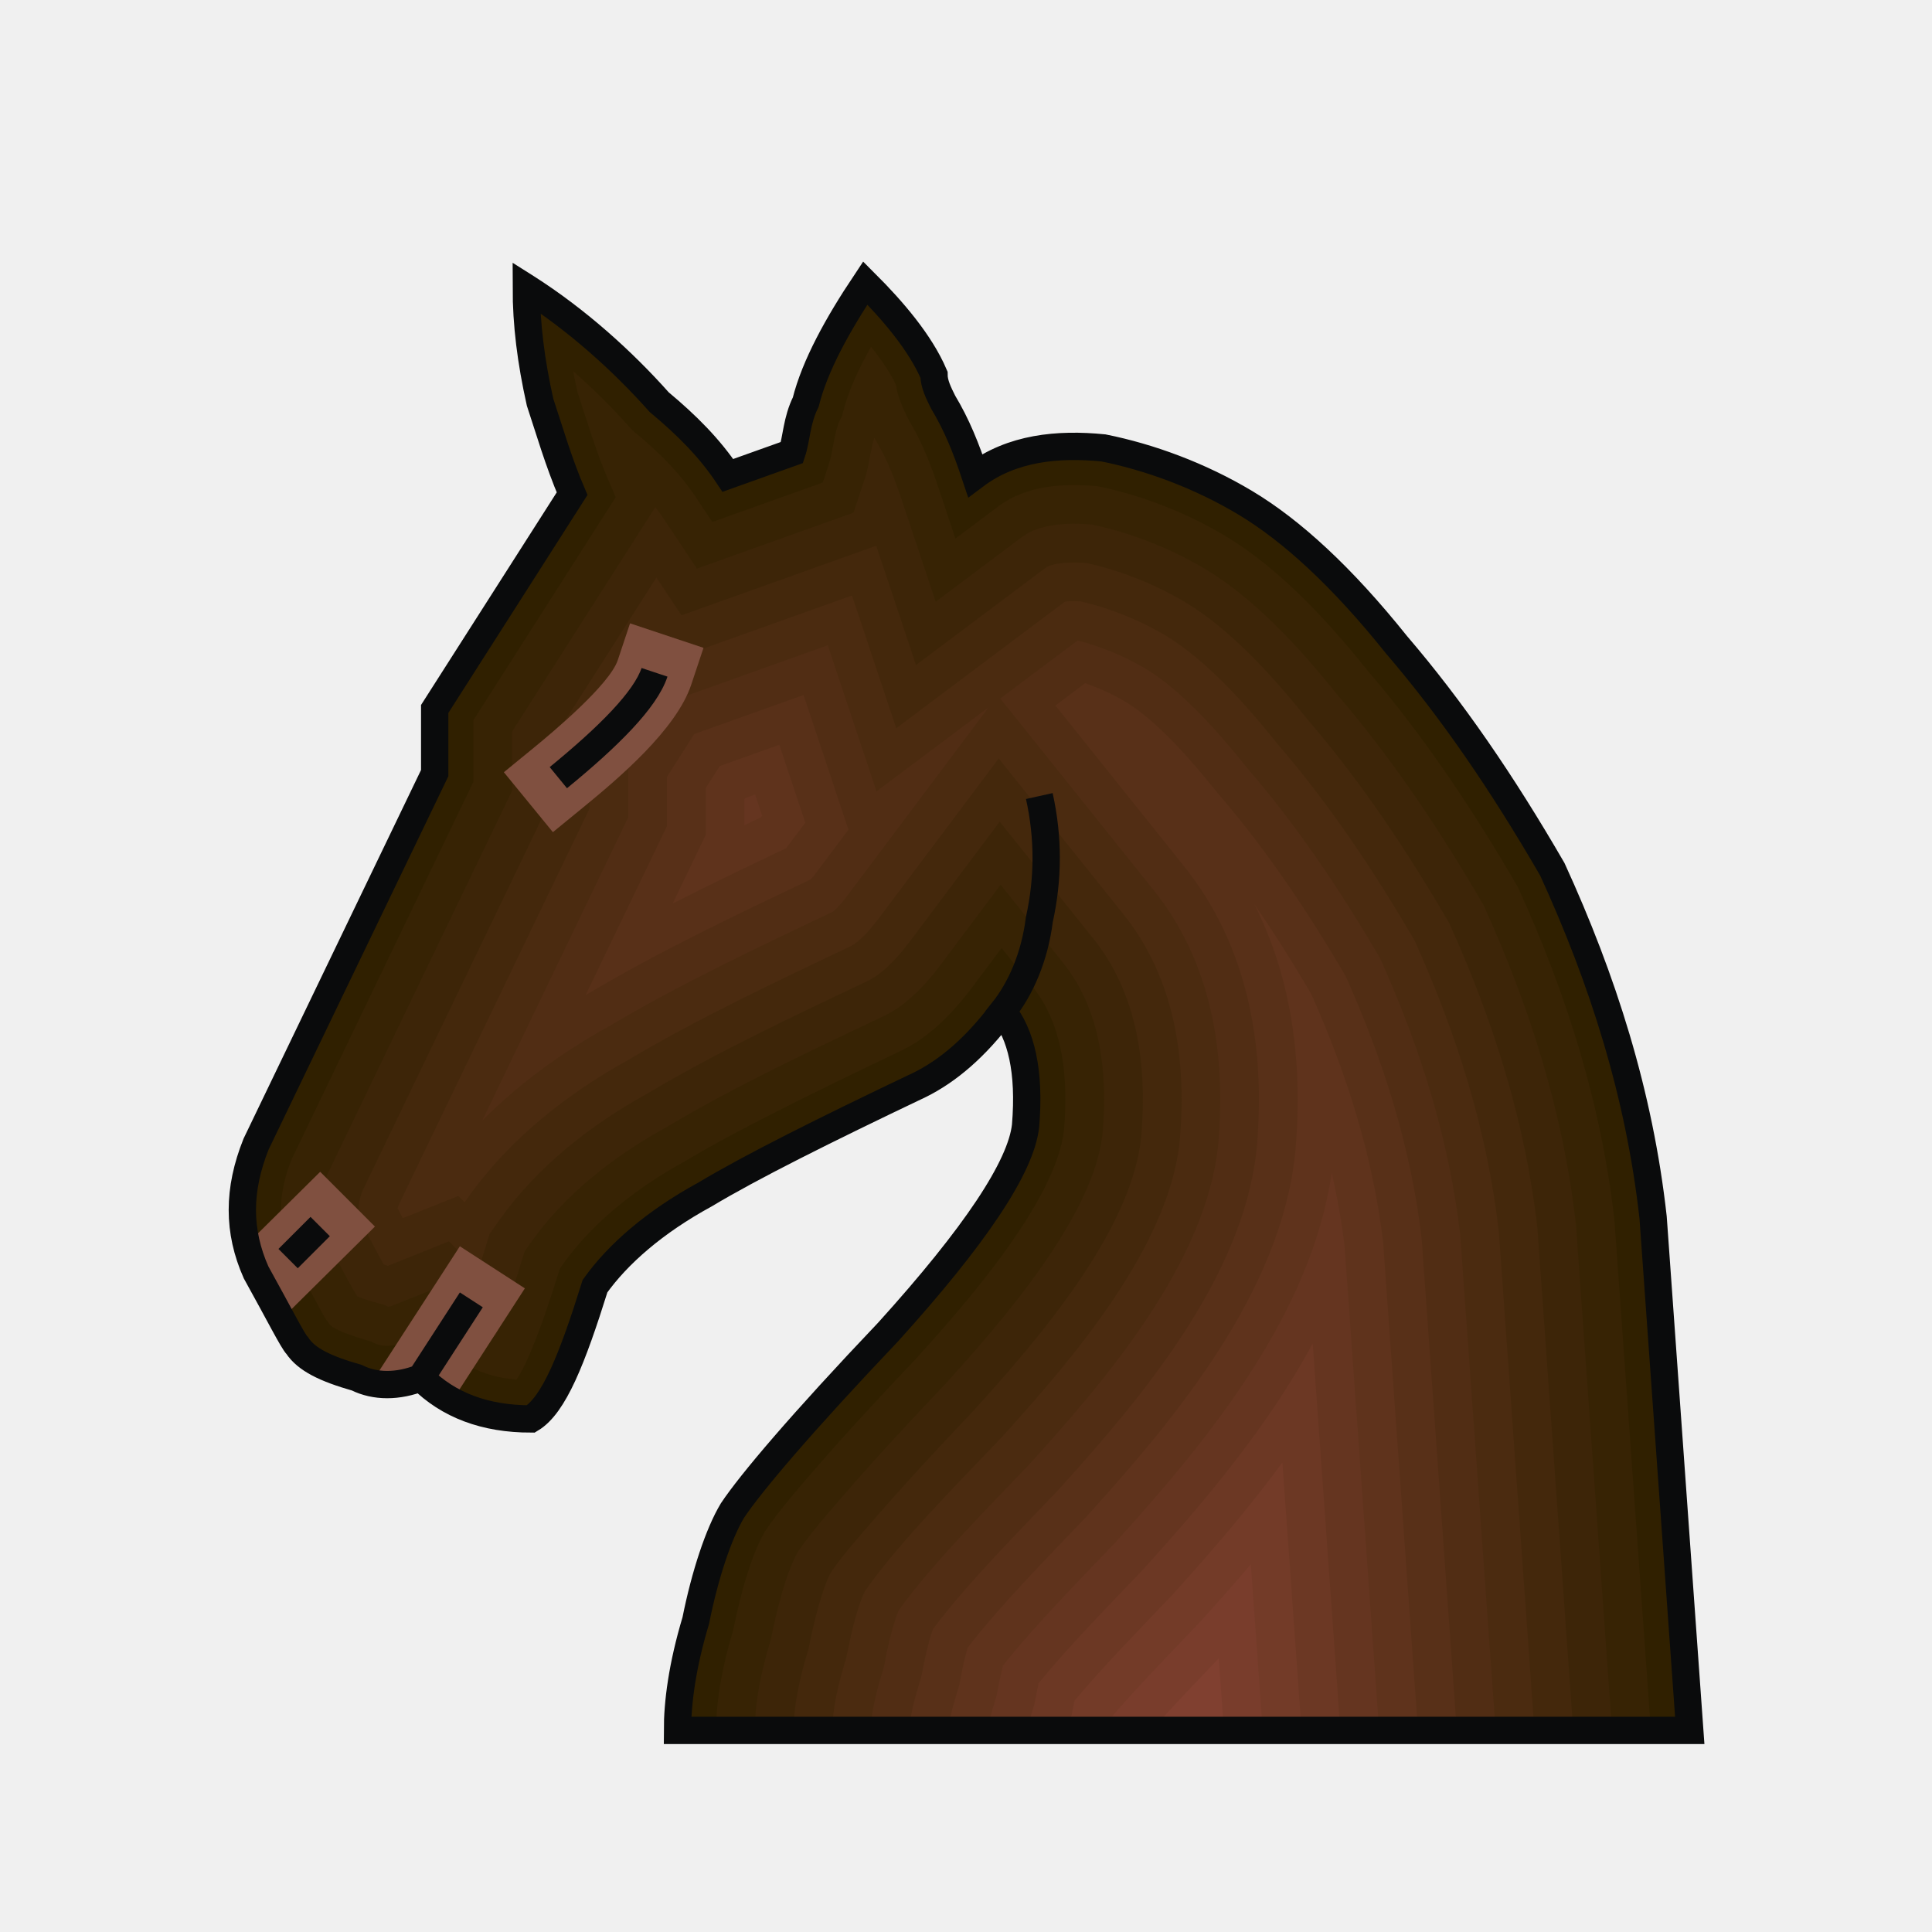
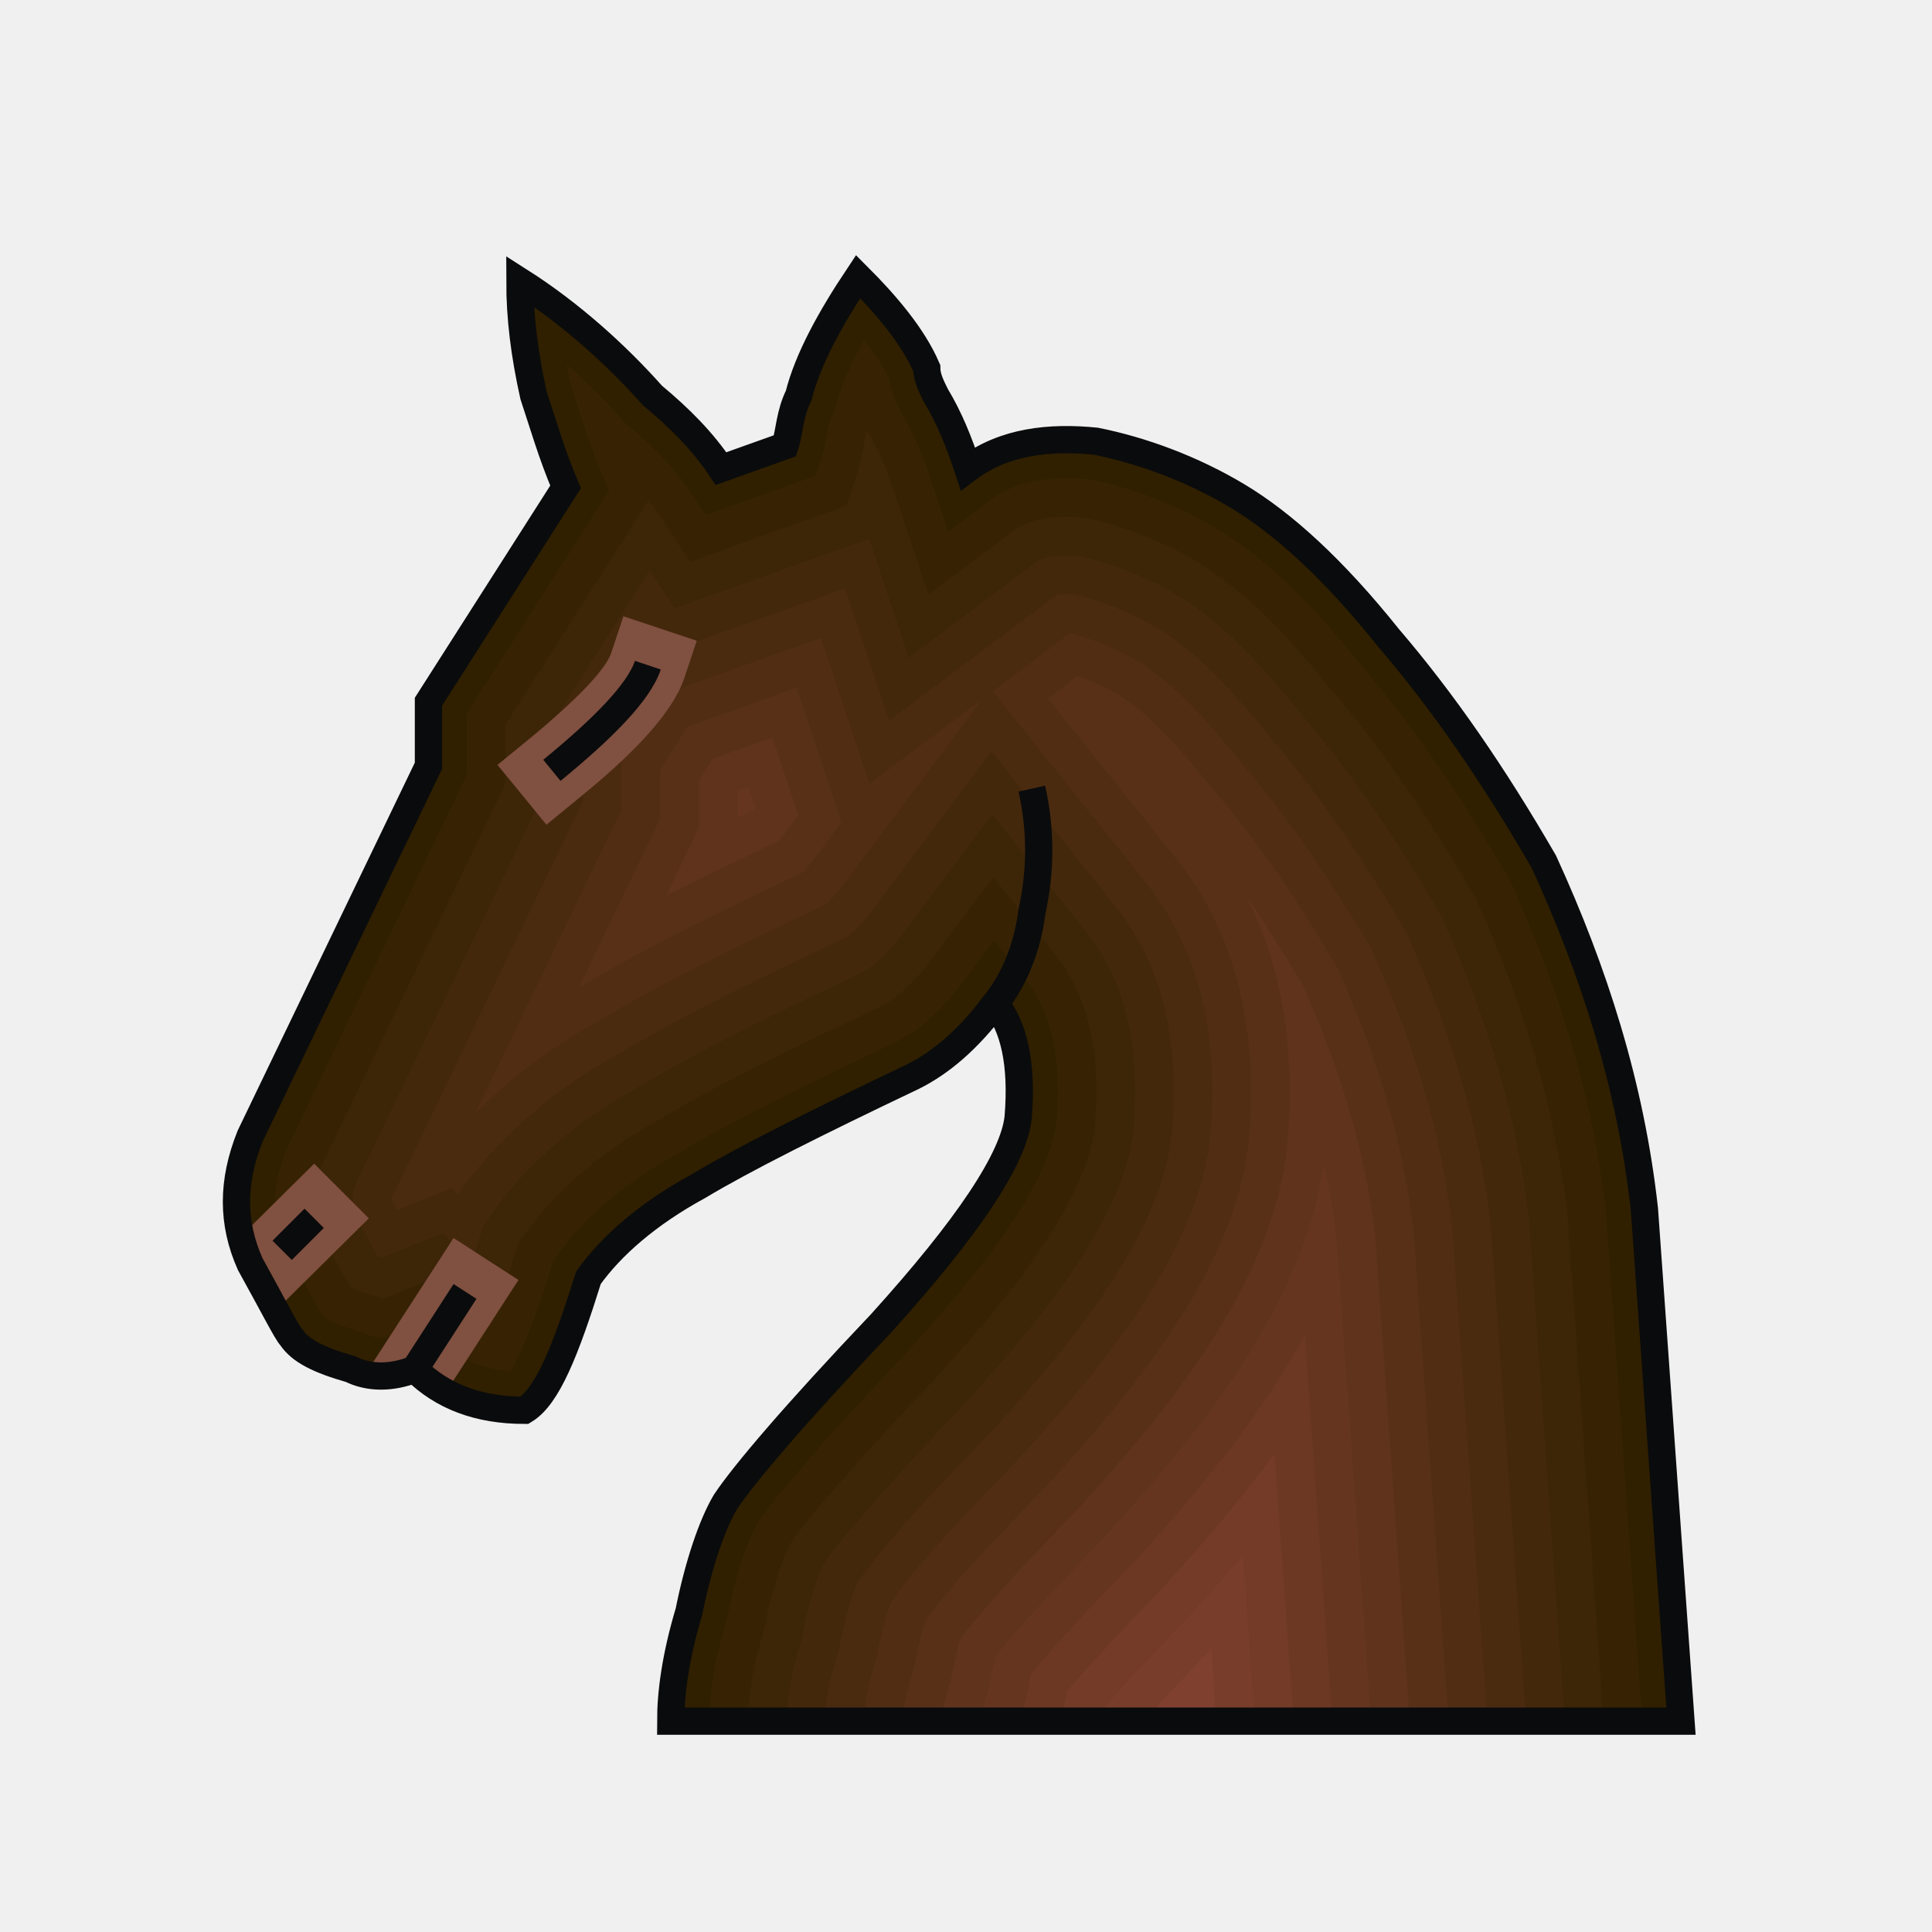
- <svg xmlns="http://www.w3.org/2000/svg" xml:space="preserve" width="99.802mm" height="99.802mm" style="shape-rendering:geometricPrecision; text-rendering:geometricPrecision; image-rendering:optimizeQuality; fill-rule:evenodd; clip-rule:evenodd" viewBox="0 0 99.802 99.802" id="svg4872" version="1.1">
-   <defs id="defs4874">
-     <style type="text/css" id="style4876">
-    
-     .str1 {stroke:white;stroke-width:0.076}
-     .str0 {stroke:#0A0B0C;stroke-width:1.411}
- 
-     .fil0 {fill:#302000}
-     .fil1 {fill:#372304}
-     .fil2 {fill:#3D2508}
-     .fil3 {fill:#44280C}
-     .fil4 {fill:#4B2B10}
-     .fil5 {fill:#512D14}
-     .fil6 {fill:#583018}
-     .fil7 {fill:#5F331C}
-     .fil8 {fill:#653520}
-     .fil9 {fill:#6C3824}
-     .fil10 {fill:#733B28}
-     .fil11 {fill:#793D2C}
-     .fil12 {fill:#804030}
- 
-     .fil13 {fill:#805040}
-     .fil14 {fill:none}
-    
-   </style>
-   </defs>
-   <g id="Layer_x0020_1">
-     <g id="_57170288">
-       <path id="_57488024" class="fil0" d="M34.995 89.387c0,-1.42 0.237,-3.313 0.946,-5.679 0.473,-2.366 1.183,-4.495 1.893,-5.678 0.946,-1.42 3.549,-4.496 8.044,-9.228 4.496,-4.969 6.862,-8.518 7.098,-10.647 0.237,-2.839 -0.236,-4.732 -1.183,-5.915l0 0c-1.419,1.893 -2.839,3.076 -4.259,3.785 -4.969,2.366 -8.754,4.259 -11.12,5.679 -2.603,1.42 -4.496,3.076 -5.679,4.732 -1.183,3.785 -2.13,6.152 -3.313,6.861 -2.365,0 -4.259,-0.71 -5.678,-2.13l0 0c-1.183,0.473 -2.366,0.473 -3.313,0 -1.657,-0.473 -2.603,-0.946 -3.076,-1.656 -0.237,-0.237 -0.946,-1.657 -2.129,-3.786 -0.946,-2.13 -0.946,-4.259 0,-6.625l9.227 -19.165 0 -3.313 7.098 -11.121c-0.71,-1.656 -1.183,-3.313 -1.656,-4.732 -0.473,-2.13 -0.71,-4.023 -0.71,-5.916 2.602,1.657 4.969,3.786 6.861,5.916 1.42,1.183 2.603,2.365 3.549,3.785l3.312 -1.183c0.236,-0.71 0.236,-1.656 0.71,-2.602 0.474,-1.893 1.656,-4.023 3.076,-6.152 1.42,1.42 2.839,3.076 3.549,4.732 0,0.473 0.237,0.946 0.473,1.42 0.71,1.183 1.183,2.365 1.657,3.785 1.893,-1.42 4.259,-1.656 6.625,-1.42 2.365,0.474 4.968,1.42 7.335,2.84 2.365,1.419 4.968,3.785 7.808,7.335 2.84,3.313 5.442,7.098 8.045,11.594 2.602,5.679 4.496,11.594 5.205,17.982l1.893 26.5 -52.291 0z" />
-       <g id="g4882">
-         <path id="_57487784" class="fil1" d="M85.28 89.387l-1.88 -26.318c-0.675,-6.034 -2.477,-11.737 -4.992,-17.245 -2.286,-3.94 -4.816,-7.749 -7.785,-11.212l-0.022 -0.026 -0.021 -0.026c-1.999,-2.499 -4.507,-5.209 -7.275,-6.869 -2.004,-1.202 -4.309,-2.103 -6.602,-2.574 -1.752,-0.164 -3.672,-0.054 -5.129,1.039l-2.22 1.665 -0.878 -2.632c-0.395,-1.184 -0.83,-2.316 -1.474,-3.389l-0.04 -0.067 -0.035 -0.07c-0.297,-0.596 -0.553,-1.158 -0.646,-1.796 -0.322,-0.661 -0.779,-1.324 -1.284,-1.952 -0.619,1.092 -1.165,2.251 -1.438,3.34l-0.053 0.213 -0.098 0.197c-0.324,0.648 -0.359,1.613 -0.601,2.339l-0.307 0.924 -5.701 2.036 -0.866 -1.3c-0.863,-1.295 -1.975,-2.366 -3.166,-3.358l-0.115 -0.096 -0.1 -0.112c-0.908,-1.022 -1.895,-2.006 -2.942,-2.922 0.066,0.354 0.138,0.708 0.215,1.061 0.498,1.504 0.938,3.015 1.564,4.476l0.417 0.972 -7.353 11.52 0 3.185 -9.395 19.512c-0.665,1.693 -0.765,3.247 -0.039,4.933 0.427,0.771 0.845,1.547 1.266,2.322 0.171,0.315 0.372,0.724 0.575,1.03l0.049 0.049 0.11 0.165c0.213,0.32 1.616,0.744 1.96,0.842l0.179 0.051 0.167 0.083c0.509,0.255 1.171,0.133 1.675,-0.068l1.225 -0.49 0.933 0.933c0.978,0.979 2.199,1.405 3.523,1.514 0.805,-1.147 1.884,-4.596 2.144,-5.429l0.095 -0.305 0.186 -0.26c1.594,-2.232 3.924,-3.998 6.312,-5.306 1.515,-0.907 3.099,-1.733 4.673,-2.532 2.171,-1.103 4.366,-2.161 6.564,-3.208 1.426,-0.717 2.59,-1.926 3.537,-3.188l1.548 -2.065 1.613 2.015c1.621,2.026 1.822,4.845 1.615,7.331l-0.002 0.027 -0.003 0.027c-0.411,3.705 -5.193,9.106 -7.603,11.769l-0.016 0.018 -0.017 0.018c-1.798,1.893 -3.583,3.813 -5.291,5.787 -0.841,0.972 -1.792,2.061 -2.512,3.131 -0.775,1.317 -1.328,3.525 -1.624,5.002l-0.018 0.092 -0.027 0.09c-0.485,1.618 -0.862,3.407 -0.862,5.104l48.285 0z" />
-         <path id="_57487544" class="fil2" d="M83.275 89.387l-1.867 -26.135c-0.651,-5.775 -2.379,-11.235 -4.779,-16.509 -2.211,-3.804 -4.657,-7.485 -7.524,-10.829l-0.044 -0.052 -0.043 -0.053c-1.837,-2.297 -4.196,-4.876 -6.742,-6.404 -1.779,-1.068 -3.831,-1.876 -5.868,-2.308 -1.184,-0.102 -2.656,-0.076 -3.634,0.657l-4.439 3.33 -1.756 -5.265c-0.347,-1.04 -0.726,-2.05 -1.292,-2.992l-0.081 -0.134 -0.037 -0.074c-0.16,0.414 -0.304,1.531 -0.465,2.015l-0.615 1.849 -8.089 2.889 -1.732 -2.599c-0.132,-0.198 -0.271,-0.389 -0.416,-0.576l-7.399 11.592 0 3.058 -9.559 19.854c-0.438,1.141 -0.537,2.127 -0.07,3.266 0.521,0.955 1.055,2.058 1.617,2.974l0.023 0.022 0.003 0.004c0.318,0.143 0.798,0.278 1.062,0.353l0.359 0.102 0.181 0.09c0.066,-0.014 0.143,-0.042 0.189,-0.06l2.45 -0.981 1.865 1.866c0.308,0.308 0.659,0.523 1.037,0.67 0.532,-1.255 1.084,-3.056 1.307,-3.768l0.191 -0.611 0.372 -0.521c1.766,-2.472 4.298,-4.425 6.945,-5.879 3.576,-2.139 7.587,-4.008 11.35,-5.8 1.125,-0.571 2.073,-1.599 2.818,-2.592l3.097 -4.13 3.226 4.03c1.967,2.457 2.299,5.715 2.046,8.747l-0.005 0.054 -0.006 0.054c-0.477,4.307 -5.303,9.791 -8.107,12.89l-0.033 0.036 -0.034 0.035c-1.776,1.87 -3.54,3.768 -5.228,5.719 -0.771,0.891 -1.662,1.903 -2.329,2.886 -0.627,1.098 -1.117,3.129 -1.358,4.332l-0.037 0.184 -0.054 0.18c-0.427,1.425 -0.778,3.034 -0.778,4.53l44.28 0z" />
-         <path id="_41228632" class="fil3" d="M81.27 89.387l-1.853 -25.951c-0.627,-5.516 -2.281,-10.733 -4.566,-15.773 -2.136,-3.667 -4.498,-7.221 -7.263,-10.446l-0.066 -0.077 -0.064 -0.08c-1.674,-2.092 -3.887,-4.544 -6.209,-5.938 -1.552,-0.931 -3.348,-1.646 -5.126,-2.038 -0.652,-0.047 -1.703,-0.059 -2.146,0.273l-6.659 4.996 -2.055 -6.161 -10.058 3.592 -1.298 -1.948 -5.451 8.54 0 2.93 -9.722 20.191c-0.219,0.583 -0.302,1.046 -0.09,1.626 0.39,0.719 0.776,1.481 1.179,2.202 0.076,0.022 0.15,0.043 0.218,0.063l3.15 -1.261 1.511 1.511c0.121,-0.386 0.227,-0.732 0.308,-0.992l0.286 -0.916 0.558 -0.781c1.937,-2.712 4.675,-4.852 7.577,-6.452 3.616,-2.16 7.656,-4.047 11.46,-5.858 0.817,-0.422 1.567,-1.283 2.104,-1.999l4.646 -6.195 4.839 6.045c2.308,2.883 2.776,6.591 2.478,10.163l-0.007 0.081 -0.009 0.081c-0.542,4.885 -5.428,10.492 -8.612,14.012l-0.049 0.054 -0.05 0.053c-1.755,1.847 -3.498,3.723 -5.166,5.65 -0.698,0.807 -1.524,1.738 -2.139,2.631 -0.482,0.891 -0.913,2.737 -1.1,3.671l-0.055 0.276 -0.081 0.27c-0.369,1.23 -0.693,2.663 -0.693,3.955l40.275 0z" />
-         <path id="_57150984" class="fil4" d="M79.265 89.387l-1.84 -25.766c-0.603,-5.258 -2.183,-10.232 -4.354,-15.04 -2.061,-3.53 -4.339,-6.956 -7.002,-10.063l-0.088 -0.103 -0.085 -0.106c-1.507,-1.884 -3.582,-4.215 -5.676,-5.472 -1.327,-0.796 -2.866,-1.417 -4.389,-1.769 -0.277,-0.016 -0.603,-0.022 -0.823,0.015l-8.71 6.535 -2.286 -6.856 -9.605 3.43 -0.464 -0.696 -3.487 5.464 0 2.803 -9.873 20.505c-0.018,0.051 -0.034,0.104 -0.046,0.153 0.09,0.168 0.18,0.338 0.271,0.507l2.866 -1.147 0.326 0.326 0.228 -0.319c2.107,-2.95 5.051,-5.28 8.209,-7.024 3.654,-2.179 7.719,-4.084 11.56,-5.913 0.493,-0.267 1.086,-0.992 1.399,-1.41l6.194 -8.261 6.452 8.061c2.643,3.301 3.252,7.477 2.91,11.579l-0.009 0.108 -0.012 0.108c-0.604,5.443 -5.566,11.209 -9.117,15.133l-0.065 0.072 -0.067 0.07c-2.061,2.169 -5.262,5.376 -7.013,7.899 -0.39,0.814 -0.714,2.236 -0.88,3.067l-0.074 0.368 -0.108 0.36c-0.309,1.032 -0.609,2.294 -0.609,3.381l36.27 0z" />
-         <path id="_56883984" class="fil5" d="M77.26 89.387l-1.827 -25.581c-0.579,-4.999 -2.084,-9.733 -4.142,-14.307 -1.986,-3.394 -4.179,-6.691 -6.741,-9.68l-0.111 -0.129 -0.106 -0.133c-1.338,-1.672 -3.281,-3.889 -5.144,-5.006 -1.064,-0.638 -2.296,-1.151 -3.521,-1.465l-3.997 2.998 7.929 9.906c2.975,3.716 3.728,8.367 3.341,12.995l-0.011 0.136 -0.015 0.135c-0.664,5.986 -5.715,11.937 -9.622,16.255l-0.081 0.09 -0.084 0.088c-1.953,2.056 -4.987,5.092 -6.707,7.502 -0.299,0.718 -0.535,1.778 -0.676,2.479l-0.092 0.46 -0.135 0.45c-0.249,0.829 -0.525,1.93 -0.525,2.806l32.265 0zm-26.19 -52.851l-5.793 4.346 -2.518 -7.55 -8.212 2.933 -2.092 3.278 0 2.675 -7.547 15.675c1.914,-1.935 4.16,-3.553 6.531,-4.866 3.668,-2.185 7.731,-4.096 11.589,-5.933 0.251,-0.188 0.595,-0.628 0.766,-0.855l7.277 -9.704z" />
-         <path id="_56990496" class="fil6" d="M75.254 89.387l-1.814 -25.394c-0.555,-4.742 -1.986,-9.235 -3.931,-13.577 -1.911,-3.257 -4.019,-6.427 -6.479,-9.296l-0.133 -0.155 -0.128 -0.159c-1.163,-1.455 -2.986,-3.566 -4.611,-4.541 -0.641,-0.385 -1.362,-0.718 -2.1,-0.974l-1.538 1.154 6.639 8.295c3.304,4.128 4.203,9.261 3.773,14.411l-0.014 0.163 -0.018 0.162c-0.722,6.515 -5.873,12.675 -10.127,17.376l-0.098 0.108 -0.1 0.106c-1.9,2 -4.654,4.762 -6.384,7.095 -0.212,0.594 -0.377,1.347 -0.488,1.901l-0.111 0.552 -0.162 0.539c-0.186,0.619 -0.441,1.575 -0.441,2.232l28.26 0zm-31.426 -46.528l-2.32 -6.957 -5.644 2.016 -1.41 2.209 0 2.548 -4.2 8.724c0.062,-0.035 0.125,-0.07 0.187,-0.105 3.626,-2.158 7.621,-4.051 11.442,-5.869 0.112,-0.122 0.225,-0.271 0.309,-0.384l1.635 -2.181z" />
-         <path id="_41210056" class="fil7" d="M73.249 89.387l-1.8 -25.206c-0.53,-4.484 -1.888,-8.738 -3.72,-12.848 -0.924,-1.571 -1.896,-3.123 -2.935,-4.627 1.954,3.853 2.5,8.217 2.134,12.611l-0.016 0.19 -0.021 0.189c-0.78,7.034 -6.039,13.422 -10.632,18.498l-0.114 0.126 -0.117 0.123c-1.823,1.919 -4.324,4.436 -6.037,6.666 -0.135,0.445 -0.242,0.944 -0.323,1.345l-0.129 0.644 -0.189 0.629c-0.136,0.453 -0.336,1.171 -0.356,1.657l24.254 0zm-31.65 -46.889l-1.342 -4.025 -3.075 1.098 -0.727 1.14 0 2.42 -1.703 3.537c1.947,-0.987 3.922,-1.93 5.86,-2.853l0.988 -1.317z" />
-         <path id="_41542656" class="fil8" d="M71.244 89.387l-1.787 -25.016c-0.153,-1.281 -0.378,-2.542 -0.664,-3.786 -1.068,7.268 -6.271,13.67 -11.05,18.952l-0.13 0.144 -0.134 0.141c-1.73,1.821 -3.997,4.11 -5.668,6.217 -0.071,0.277 -0.131,0.561 -0.181,0.81l-0.147 0.736 -0.216 0.719c-0.093,0.309 -0.216,0.735 -0.262,1.083l20.24 0zm-31.873 -47.25l-0.365 -1.093 -0.507 0.181 -0.045 0.07 0 1.334c0.285,-0.136 0.569,-0.272 0.853,-0.407l0.064 -0.085z" />
-         <path id="_56889920" class="fil9" d="M69.239 89.387l-1.427 -19.986c-2.275,4.217 -5.474,8.038 -8.586,11.478l-0.147 0.162 -0.15 0.159c-1.623,1.709 -3.67,3.783 -5.278,5.75 -0.022,0.1 -0.042,0.198 -0.06,0.292l-0.166 0.829 -0.243 0.809c-0.046,0.153 -0.099,0.332 -0.141,0.508l16.197 0z" />
-         <path id="_57152128" class="fil10" d="M67.234 89.387l-0.988 -13.839c-1.726,2.351 -3.635,4.57 -5.537,6.672l-0.163 0.18 -0.167 0.176c-1.507,1.587 -3.346,3.457 -4.87,5.272l-0.141 0.705 -0.25 0.833 12.116 0z" />
-         <path id="_56981216" class="fil11" d="M65.229 89.387l-0.613 -8.581c-0.797,0.938 -1.61,1.856 -2.424,2.756l-0.179 0.198 -0.184 0.194c-1.389,1.462 -3.035,3.143 -4.462,4.803l-0.056 0.281 -0.104 0.348 8.023 0z" />
-         <path id="_58412816" class="fil12" d="M63.224 89.387l-0.266 -3.719c-1.109,1.162 -2.341,2.436 -3.481,3.719l3.747 0z" />
+ <svg xmlns="http://www.w3.org/2000/svg" width="100px" height="100px" viewBox="0 0 100 100" version="1.1">
+   <g id="画板" stroke="none" stroke-width="1" fill="none" fill-rule="evenodd">
+     <g id="bn" transform="translate(12.2391, 14.3179)">
+       <path d="M22.477,74.768 C22.477,73.349 22.714,71.456 23.424,69.09 C23.897,66.724 24.607,64.595 25.317,63.411 C26.264,61.992 28.866,58.916 33.361,54.183 C37.857,49.215 40.223,45.665 40.459,43.536 C40.696,40.697 40.223,38.804 39.276,37.621 L39.276,37.621 C37.857,39.514 36.437,40.697 35.017,41.406 C30.049,43.773 26.264,45.665 23.897,47.085 C21.294,48.505 19.401,50.161 18.218,51.818 C17.035,55.603 16.089,57.969 14.906,58.679 C12.54,58.679 10.647,57.969 9.228,56.55 L9.228,56.55 C8.045,57.023 6.861,57.023 5.915,56.55 C4.258,56.077 3.312,55.603 2.839,54.894 C2.603,54.657 1.893,53.237 0.71,51.108 C-0.237,48.978 -0.237,46.849 0.71,44.483 L9.937,25.318 L9.937,22.005 L17.035,10.884 C16.326,9.228 15.852,7.572 15.379,6.152 C14.906,4.023 14.67,2.13 14.67,0.237 C17.272,1.893 19.638,4.023 21.531,6.152 C22.951,7.335 24.134,8.518 25.08,9.938 L28.393,8.755 C28.629,8.045 28.629,7.099 29.102,6.152 C29.576,4.259 30.759,2.13 32.178,0 C33.598,1.42 35.017,3.076 35.728,4.732 C35.728,5.205 35.965,5.679 36.201,6.152 C36.911,7.335 37.384,8.518 37.857,9.938 C39.75,8.518 42.116,8.282 44.482,8.518 C46.848,8.992 49.451,9.938 51.817,11.358 C54.183,12.777 56.786,15.143 59.625,18.692 C62.465,22.005 65.067,25.791 67.67,30.286 C70.272,35.965 72.166,41.88 72.875,48.268 L74.768,74.768 L22.477,74.768 Z" id="_57488024" fill="#302000" />
+       <g id="g4882" transform="translate(2.0003, 3.2973)">
+         <path d="M70.762,71.471 L68.883,45.153 C68.208,39.119 66.406,33.416 63.891,27.909 C61.605,23.968 59.074,20.16 56.106,16.697 L56.084,16.671 L56.063,16.645 C54.064,14.146 51.555,11.436 48.788,9.775 C46.784,8.573 44.479,7.672 42.186,7.201 C40.434,7.037 38.515,7.147 37.057,8.24 L34.837,9.905 L33.96,7.273 C33.565,6.089 33.13,4.957 32.485,3.885 L32.445,3.817 L32.41,3.748 C32.113,3.151 31.858,2.59 31.765,1.952 C31.443,1.29 30.986,0.628 30.48,0 C29.861,1.092 29.315,2.251 29.042,3.34 L28.989,3.554 L28.891,3.75 C28.567,4.398 28.532,5.363 28.29,6.089 L27.983,7.013 L22.282,9.049 L21.416,7.75 C20.553,6.455 19.441,5.384 18.25,4.392 L18.135,4.296 L18.036,4.184 C17.128,3.162 16.141,2.177 15.094,1.261 C15.16,1.615 15.232,1.969 15.31,2.323 C15.808,3.827 16.247,5.338 16.873,6.799 L17.29,7.771 L9.937,19.292 L9.937,22.477 L0.542,41.989 C-0.123,43.682 -0.222,45.236 0.504,46.922 C0.931,47.693 1.349,48.468 1.77,49.243 C1.94,49.558 2.142,49.968 2.345,50.274 L2.393,50.322 L2.503,50.487 C2.716,50.807 4.12,51.231 4.464,51.329 L4.643,51.38 L4.81,51.464 C5.318,51.718 5.98,51.597 6.484,51.395 L7.709,50.905 L8.642,51.838 C9.62,52.817 10.841,53.244 12.165,53.352 C12.97,52.205 14.049,48.757 14.309,47.924 L14.405,47.618 L14.59,47.358 C16.184,45.126 18.514,43.36 20.903,42.052 C22.417,41.145 24.002,40.319 25.575,39.52 C27.746,38.418 29.941,37.359 32.139,36.312 C33.565,35.595 34.729,34.386 35.676,33.124 L37.224,31.059 L38.837,33.074 C40.459,35.1 40.66,37.919 40.452,40.405 L40.45,40.432 L40.447,40.459 C40.036,44.164 35.254,49.565 32.844,52.228 L32.828,52.246 L32.811,52.264 C31.013,54.156 29.229,56.077 27.52,58.051 C26.679,59.023 25.728,60.112 25.008,61.182 C24.233,62.499 23.68,64.707 23.384,66.185 L23.366,66.277 L23.339,66.367 C22.854,67.985 22.477,69.774 22.477,71.471 L70.762,71.471 L70.762,71.471 Z" id="_57487784" fill="#372304" />
+         <path d="M68.757,71.471 L66.891,45.336 C66.239,39.561 64.512,34.101 62.112,28.828 C59.901,25.024 57.454,21.343 54.588,17.998 L54.543,17.947 L54.501,17.894 C52.664,15.597 50.305,13.018 47.759,11.49 C45.98,10.423 43.928,9.614 41.891,9.183 C40.707,9.081 39.234,9.107 38.257,9.84 L33.818,13.171 L32.062,7.906 C31.716,6.866 31.336,5.856 30.771,4.914 L30.69,4.78 L30.653,4.706 C30.493,5.119 30.349,6.236 30.188,6.72 L29.573,8.569 L21.484,11.458 L19.752,8.859 C19.62,8.662 19.481,8.47 19.336,8.283 L11.937,19.875 L11.937,22.933 L2.378,42.787 C1.94,43.928 1.841,44.914 2.308,46.052 C2.829,47.008 3.362,48.11 3.925,49.026 L3.948,49.048 L3.95,49.052 C4.269,49.196 4.748,49.33 5.012,49.406 L5.371,49.508 L5.552,49.599 C5.618,49.584 5.695,49.557 5.741,49.539 L8.191,48.558 L10.056,50.425 C10.365,50.733 10.716,50.948 11.093,51.095 C11.625,49.84 12.178,48.039 12.4,47.327 L12.591,46.716 L12.963,46.196 C14.729,43.723 17.261,41.771 19.908,40.317 C23.484,38.178 27.495,36.308 31.258,34.517 C32.382,33.945 33.331,32.918 34.076,31.924 L37.173,27.794 L40.399,31.824 C42.365,34.281 42.698,37.539 42.445,40.571 L42.441,40.625 L42.435,40.679 C41.957,44.987 37.132,50.47 34.327,53.57 L34.295,53.606 L34.261,53.641 C32.485,55.511 30.721,57.409 29.033,59.36 C28.262,60.251 27.371,61.263 26.704,62.246 C26.076,63.344 25.586,65.375 25.346,66.577 L25.309,66.761 L25.255,66.941 C24.828,68.366 24.477,69.975 24.477,71.471 L68.757,71.471 L68.757,71.471 Z" id="_57487544" fill="#3D2508" />
+         <path d="M66.752,71.471 L64.899,45.52 C64.272,40.004 62.618,34.787 60.333,29.747 C58.196,26.079 55.834,22.526 53.069,19.3 L53.003,19.223 L52.939,19.143 C51.265,17.051 49.052,14.599 46.73,13.205 C45.177,12.274 43.382,11.559 41.603,11.167 C40.951,11.12 39.9,11.108 39.457,11.44 L32.798,16.436 L30.744,10.274 L20.686,13.867 L19.388,11.919 L13.937,20.459 L13.937,23.39 L4.215,43.581 C3.997,44.163 3.913,44.627 4.125,45.207 C4.515,45.926 4.901,46.688 5.304,47.409 C5.381,47.431 5.455,47.452 5.523,47.472 L8.673,46.211 L10.183,47.722 C10.305,47.336 10.41,46.99 10.491,46.731 L10.778,45.814 L11.335,45.033 C13.272,42.322 16.01,40.181 18.912,38.582 C22.529,36.422 26.568,34.534 30.372,32.723 C31.188,32.301 31.939,31.44 32.476,30.724 L37.121,24.529 L41.96,30.574 C44.268,33.457 44.736,37.166 44.438,40.737 L44.432,40.819 L44.423,40.9 C43.881,45.785 38.995,51.392 35.81,54.912 L35.761,54.966 L35.711,55.019 C33.956,56.866 32.213,58.741 30.545,60.668 C29.847,61.475 29.022,62.407 28.406,63.299 C27.924,64.191 27.494,66.036 27.307,66.97 L27.251,67.246 L27.17,67.516 C26.802,68.745 26.477,70.178 26.477,71.471 L66.752,71.471 L66.752,71.471 Z" id="_41228632" fill="#44280C" />
+         <path d="M64.747,71.471 L62.907,45.705 C62.304,40.447 60.724,35.472 58.553,30.665 C56.492,27.135 54.214,23.709 51.551,20.602 L51.462,20.499 L51.377,20.392 C49.87,18.508 47.795,16.177 45.701,14.92 C44.374,14.124 42.835,13.503 41.312,13.151 C41.035,13.135 40.709,13.129 40.489,13.166 L31.779,19.701 L29.493,12.845 L19.888,16.276 L19.424,15.58 L15.937,21.043 L15.937,23.846 L6.064,44.351 C6.047,44.402 6.03,44.455 6.018,44.504 C6.109,44.672 6.199,44.841 6.289,45.011 L9.155,43.864 L9.48,44.19 L9.708,43.871 C11.815,40.921 14.759,38.591 17.917,36.847 C21.57,34.668 25.635,32.763 29.477,30.934 C29.969,30.668 30.562,29.942 30.876,29.524 L37.07,21.264 L43.522,29.325 C46.164,32.626 46.774,36.802 46.431,40.904 L46.422,41.012 L46.41,41.12 C45.807,46.563 40.844,52.329 37.293,56.254 L37.228,56.325 L37.161,56.396 C35.1,58.565 31.899,61.772 30.148,64.295 C29.758,65.109 29.434,66.531 29.268,67.362 L29.194,67.731 L29.086,68.09 C28.777,69.122 28.477,70.384 28.477,71.471 L64.747,71.471 L64.747,71.471 Z" id="_57150984" fill="#4B2B10" />
+         <path d="M62.742,71.471 L60.915,45.891 C60.336,40.891 58.831,36.157 56.773,31.583 C54.787,28.189 52.594,24.892 50.032,21.904 L49.922,21.774 L49.815,21.642 C48.478,19.969 46.534,17.753 44.672,16.635 C43.608,15.997 42.375,15.485 41.151,15.17 L37.154,18.169 L45.083,28.075 C48.058,31.791 48.811,36.442 48.425,41.07 L48.413,41.205 L48.398,41.341 C47.735,47.326 42.683,53.277 38.776,57.595 L38.695,57.685 L38.611,57.773 C36.658,59.83 33.624,62.865 31.904,65.276 C31.606,65.994 31.369,67.054 31.229,67.755 L31.137,68.215 L31.002,68.665 C30.753,69.494 30.477,70.595 30.477,71.471 L62.742,71.471 L62.742,71.471 Z M36.552,18.62 L30.76,22.966 L28.242,15.416 L20.029,18.349 L17.937,21.627 L17.937,24.302 L10.39,39.978 C12.304,38.043 14.55,36.425 16.92,35.112 C20.588,32.927 24.652,31.016 28.51,29.18 C28.76,28.992 29.105,28.552 29.275,28.325 L36.552,18.62 L36.552,18.62 Z" id="_56883984" fill="#512D14" />
+         <path d="M60.737,71.471 L58.923,46.078 C58.369,41.336 56.937,36.843 54.993,32.501 C53.082,29.244 50.973,26.074 48.514,23.205 L48.381,23.05 L48.253,22.891 C47.09,21.436 45.267,19.325 43.643,18.35 C43.001,17.965 42.281,17.632 41.543,17.376 L40.005,18.53 L46.644,26.825 C49.949,30.953 50.847,36.086 50.418,41.236 L50.404,41.399 L50.386,41.561 C49.664,48.076 44.513,54.236 40.259,58.937 L40.162,59.045 L40.061,59.151 C38.162,61.151 35.408,63.913 33.678,66.246 C33.466,66.84 33.301,67.594 33.19,68.147 L33.079,68.7 L32.918,69.239 C32.732,69.858 32.477,70.814 32.477,71.471 L60.737,71.471 L60.737,71.471 Z M29.311,24.944 L26.991,17.986 L21.347,20.002 L19.937,22.211 L19.937,24.759 L15.737,33.483 C15.799,33.447 15.861,33.413 15.924,33.378 C19.55,31.221 23.545,29.327 27.366,27.509 C27.478,27.387 27.59,27.238 27.675,27.125 L29.311,24.944 L29.311,24.944 Z" id="_56990496" fill="#583018" />
+         <path d="M58.732,71.471 L56.932,46.266 C56.402,41.781 55.044,37.528 53.212,33.418 C52.288,31.846 51.316,30.295 50.277,28.791 C52.232,32.645 52.777,37.008 52.411,41.402 L52.395,41.592 L52.374,41.781 C51.594,48.815 46.335,55.203 41.742,60.279 L41.628,60.405 L41.511,60.528 C39.688,62.447 37.187,64.964 35.474,67.195 C35.339,67.639 35.232,68.138 35.151,68.54 L35.022,69.184 L34.833,69.814 C34.697,70.267 34.497,70.985 34.478,71.471 L58.732,71.471 L58.732,71.471 Z M27.082,24.582 L25.74,20.557 L22.664,21.655 L21.937,22.795 L21.937,25.215 L20.234,28.752 C22.181,27.765 24.156,26.822 26.094,25.899 L27.082,24.582 L27.082,24.582 Z" id="_41210056" fill="#5F331C" />
+         <path d="M56.727,71.471 L54.94,46.455 C54.787,45.174 54.562,43.913 54.276,42.669 C53.208,49.936 48.005,56.339 43.225,61.621 L43.095,61.765 L42.961,61.906 C41.231,63.727 38.964,66.016 37.293,68.123 C37.222,68.4 37.162,68.684 37.112,68.933 L36.965,69.669 L36.749,70.388 C36.656,70.697 36.533,71.123 36.487,71.471 L56.727,71.471 L56.727,71.471 Z M24.853,24.221 L24.489,23.127 L23.982,23.308 L23.937,23.379 L23.937,24.712 C24.222,24.576 24.506,24.441 24.79,24.305 L24.853,24.221 L24.853,24.221 Z" id="_41542656" fill="#653520" />
+         <path d="M54.722,71.471 L53.294,51.485 C51.019,55.702 47.821,59.523 44.708,62.963 L44.562,63.125 L44.411,63.283 C42.788,64.992 40.741,67.066 39.134,69.033 C39.112,69.134 39.092,69.232 39.073,69.325 L38.907,70.154 L38.665,70.963 C38.619,71.116 38.566,71.295 38.524,71.471 L54.722,71.471 L54.722,71.471 Z" id="_56889920" fill="#6C3824" />
+         <path d="M52.717,71.471 L51.728,57.633 C50.002,59.983 48.094,62.202 46.191,64.305 L46.029,64.485 L45.861,64.661 C44.354,66.248 42.515,68.118 40.991,69.933 L40.85,70.638 L40.6,71.471 L52.717,71.471 Z" id="_57152128" fill="#733B28" />
+         <path d="M50.712,71.471 L50.099,62.89 C49.301,63.828 48.489,64.746 47.674,65.647 L47.495,65.845 L47.311,66.038 C45.922,67.5 44.276,69.181 42.849,70.841 L42.793,71.123 L42.688,71.471 L50.712,71.471 L50.712,71.471 Z" id="_56981216" fill="#793D2C" />
+         <path d="M48.706,71.471 L48.441,67.752 C47.332,68.915 46.1,70.189 44.96,71.471 L48.706,71.471 Z" id="_58412816" fill="#804030" />
      </g>
-       <path id="_57488504" class="fil13" d="M12.547 64.485l3.993 -3.953 2.828 2.829 -4.825 4.777 -1.996 -3.652zm15.03 -25.861c1.021,-0.835 3.918,-3.268 4.337,-4.526l0.632 -1.897 3.795 1.264 -0.632 1.898c-0.773,2.322 -3.747,4.842 -5.6,6.358l-1.548 1.266 -2.533 -3.096 1.548 -1.266zm-8.392 32.81l4.57 -7.054 3.358 2.173 -3.937 6.085 -1.285 -1.329 -2.706 0.125z" />
-       <path id="_41545344" class="fil14 str0" d="M27.187 14.855c0,1.893 0.236,3.786 0.71,5.916 0.473,1.419 0.946,3.076 1.656,4.732l-7.098 11.121 0 3.313 -9.227 19.165c-0.946,2.366 -0.946,4.495 0,6.625 1.183,2.129 1.893,3.549 2.129,3.786 0.473,0.71 1.419,1.183 3.076,1.656 0.946,0.473 2.13,0.473 3.313,0l2.602 -4.022 -2.602 4.022c1.419,1.42 3.313,2.13 5.678,2.13 1.183,-0.71 2.13,-3.076 3.313,-6.861 1.183,-1.657 3.076,-3.313 5.679,-4.732 2.366,-1.42 6.152,-3.313 11.12,-5.679 1.42,-0.71 2.84,-1.893 4.259,-3.785 0.947,-1.183 1.657,-2.839 1.893,-4.732 0.473,-2.129 0.473,-4.258 0,-6.388 0.473,2.13 0.473,4.259 0,6.388 -0.237,1.893 -0.946,3.549 -1.893,4.732 0.947,1.183 1.42,3.076 1.183,5.915 -0.236,2.13 -2.602,5.679 -7.098,10.647 -4.496,4.732 -7.098,7.808 -8.044,9.228 -0.71,1.183 -1.42,3.312 -1.893,5.678 -0.71,2.366 -0.946,4.259 -0.946,5.679l52.291 0 -1.893 -26.5c-0.71,-6.388 -2.603,-12.303 -5.205,-17.982 -2.603,-4.496 -5.205,-8.281 -8.045,-11.594 -2.839,-3.549 -5.442,-5.916 -7.808,-7.335 -2.366,-1.42 -4.969,-2.366 -7.335,-2.84 -2.366,-0.236 -4.732,0 -6.625,1.42 -0.473,-1.42 -0.946,-2.602 -1.657,-3.785 -0.236,-0.473 -0.473,-0.947 -0.473,-1.42 -0.71,-1.657 -2.129,-3.313 -3.549,-4.732 -1.42,2.13 -2.602,4.259 -3.076,6.152 -0.473,0.946 -0.473,1.893 -0.71,2.602l-3.312 1.183c-0.946,-1.42 -2.13,-2.602 -3.549,-3.785 -1.893,-2.13 -4.259,-4.259 -6.861,-5.916zm1.656 25.317c2.603,-2.13 4.496,-4.022 4.968,-5.442 -0.473,1.42 -2.365,3.313 -4.968,5.442zm-13.96 24.844l1.657 -1.656 -1.657 1.656z" />
+       <path d="M0.03,49.867 L4.023,45.913 L6.851,48.743 L2.026,53.519 L0.03,49.867 L0.03,49.867 Z M15.059,24.006 C16.08,23.171 18.978,20.738 19.397,19.48 L20.029,17.582 L23.824,18.846 L23.192,20.744 C22.419,23.066 19.445,25.586 17.592,27.102 L16.044,28.368 L13.511,25.272 L15.059,24.006 Z M6.667,56.816 L11.237,49.762 L14.596,51.934 L10.658,58.02 L9.373,56.691 L6.667,56.816 Z" id="_57488504" fill="#805040" />
+       <path d="M14.67,0.237 C14.67,2.13 14.906,4.023 15.379,6.152 C15.852,7.572 16.326,9.228 17.035,10.884 L9.937,22.005 L9.937,25.318 L0.71,44.483 C-0.237,46.849 -0.237,48.978 0.71,51.108 C1.893,53.237 2.603,54.657 2.839,54.894 C3.312,55.603 4.258,56.077 5.915,56.55 C6.861,57.023 8.045,57.023 9.228,56.55 L11.83,52.527 L9.228,56.55 C10.647,57.969 12.54,58.679 14.906,58.679 C16.089,57.969 17.035,55.603 18.218,51.818 C19.401,50.161 21.294,48.505 23.897,47.085 C26.264,45.665 30.049,43.773 35.017,41.406 C36.437,40.697 37.857,39.514 39.276,37.621 C40.223,36.438 40.933,34.782 41.17,32.889 C41.643,30.759 41.643,28.63 41.17,26.5 C41.643,28.63 41.643,30.759 41.17,32.889 C40.933,34.782 40.223,36.438 39.276,37.621 C40.223,38.804 40.696,40.697 40.459,43.536 C40.223,45.665 37.857,49.215 33.361,54.183 C28.866,58.916 26.264,61.992 25.317,63.411 C24.607,64.595 23.897,66.724 23.424,69.09 C22.714,71.456 22.477,73.349 22.477,74.768 L74.768,74.768 L72.875,48.268 C72.166,41.88 70.272,35.965 67.67,30.286 C65.067,25.791 62.465,22.005 59.625,18.692 C56.786,15.143 54.183,12.777 51.817,11.358 C49.451,9.938 46.848,8.992 44.482,8.518 C42.116,8.282 39.75,8.518 37.857,9.938 C37.384,8.518 36.911,7.335 36.201,6.152 C35.965,5.679 35.728,5.205 35.728,4.732 C35.017,3.076 33.598,1.42 32.178,1.42108547e-14 C30.759,2.13 29.576,4.259 29.102,6.152 C28.629,7.099 28.629,8.045 28.393,8.755 L25.08,9.938 C24.134,8.518 22.951,7.335 21.531,6.152 C19.638,4.023 17.272,1.893 14.67,0.237 L14.67,0.237 Z M16.326,25.554 C18.929,23.424 20.821,21.532 21.294,20.112 C20.821,21.532 18.929,23.424 16.326,25.554 L16.326,25.554 Z M2.366,50.398 L4.022,48.742 L2.366,50.398 Z" id="_41545344" stroke="#0A0B0C" stroke-width="1.411" />
    </g>
  </g>
</svg>
